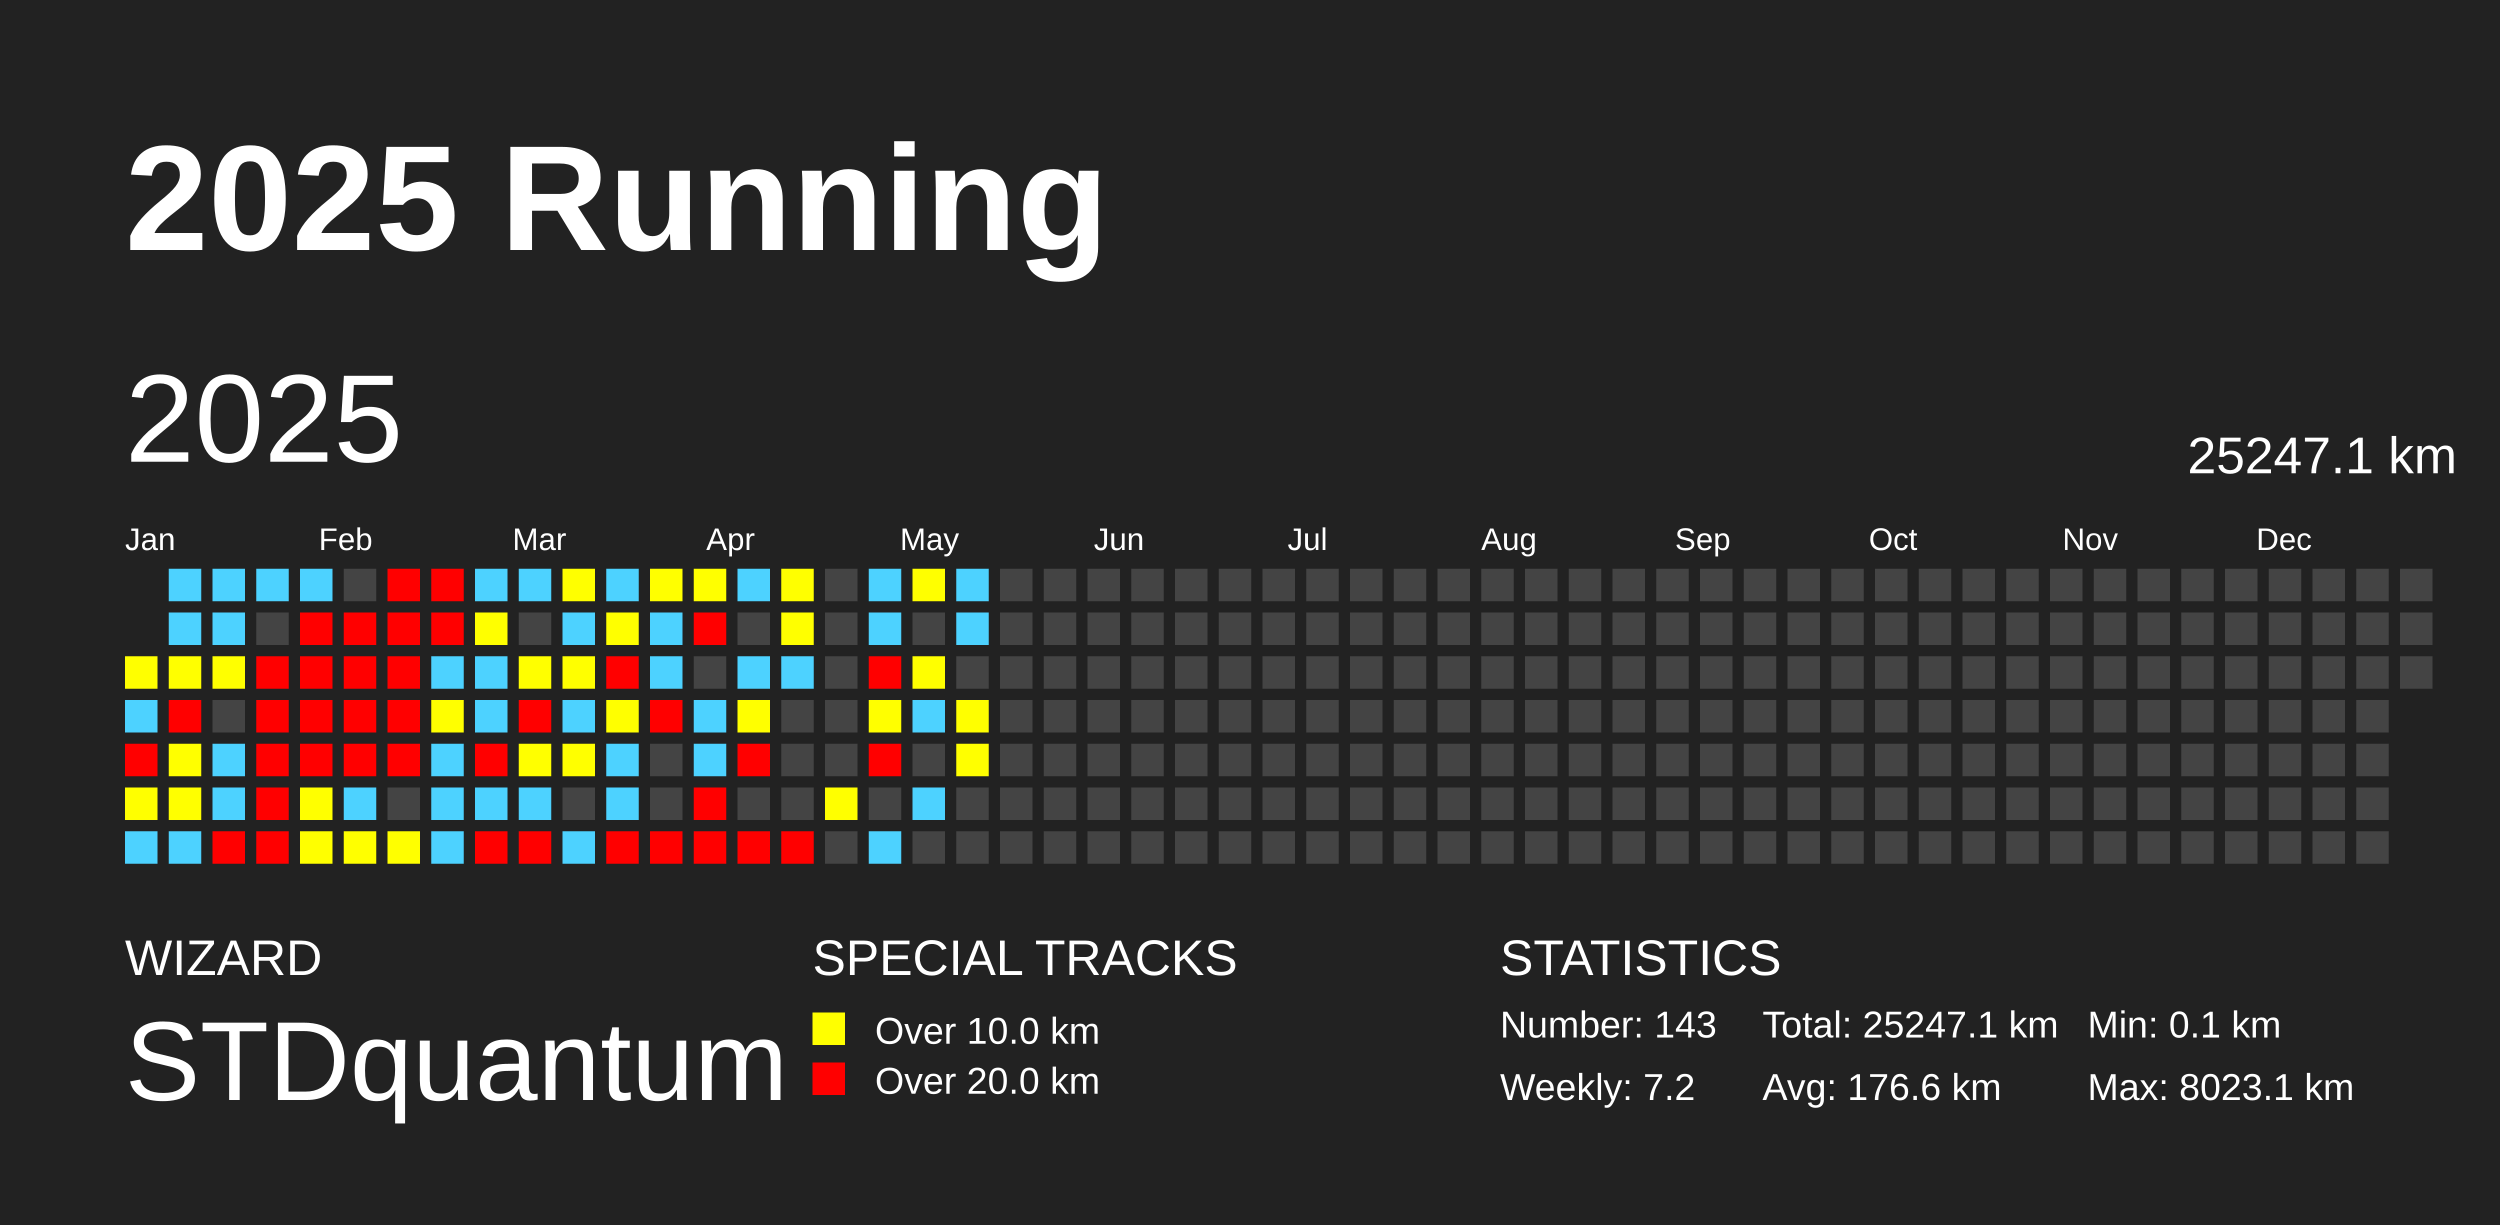
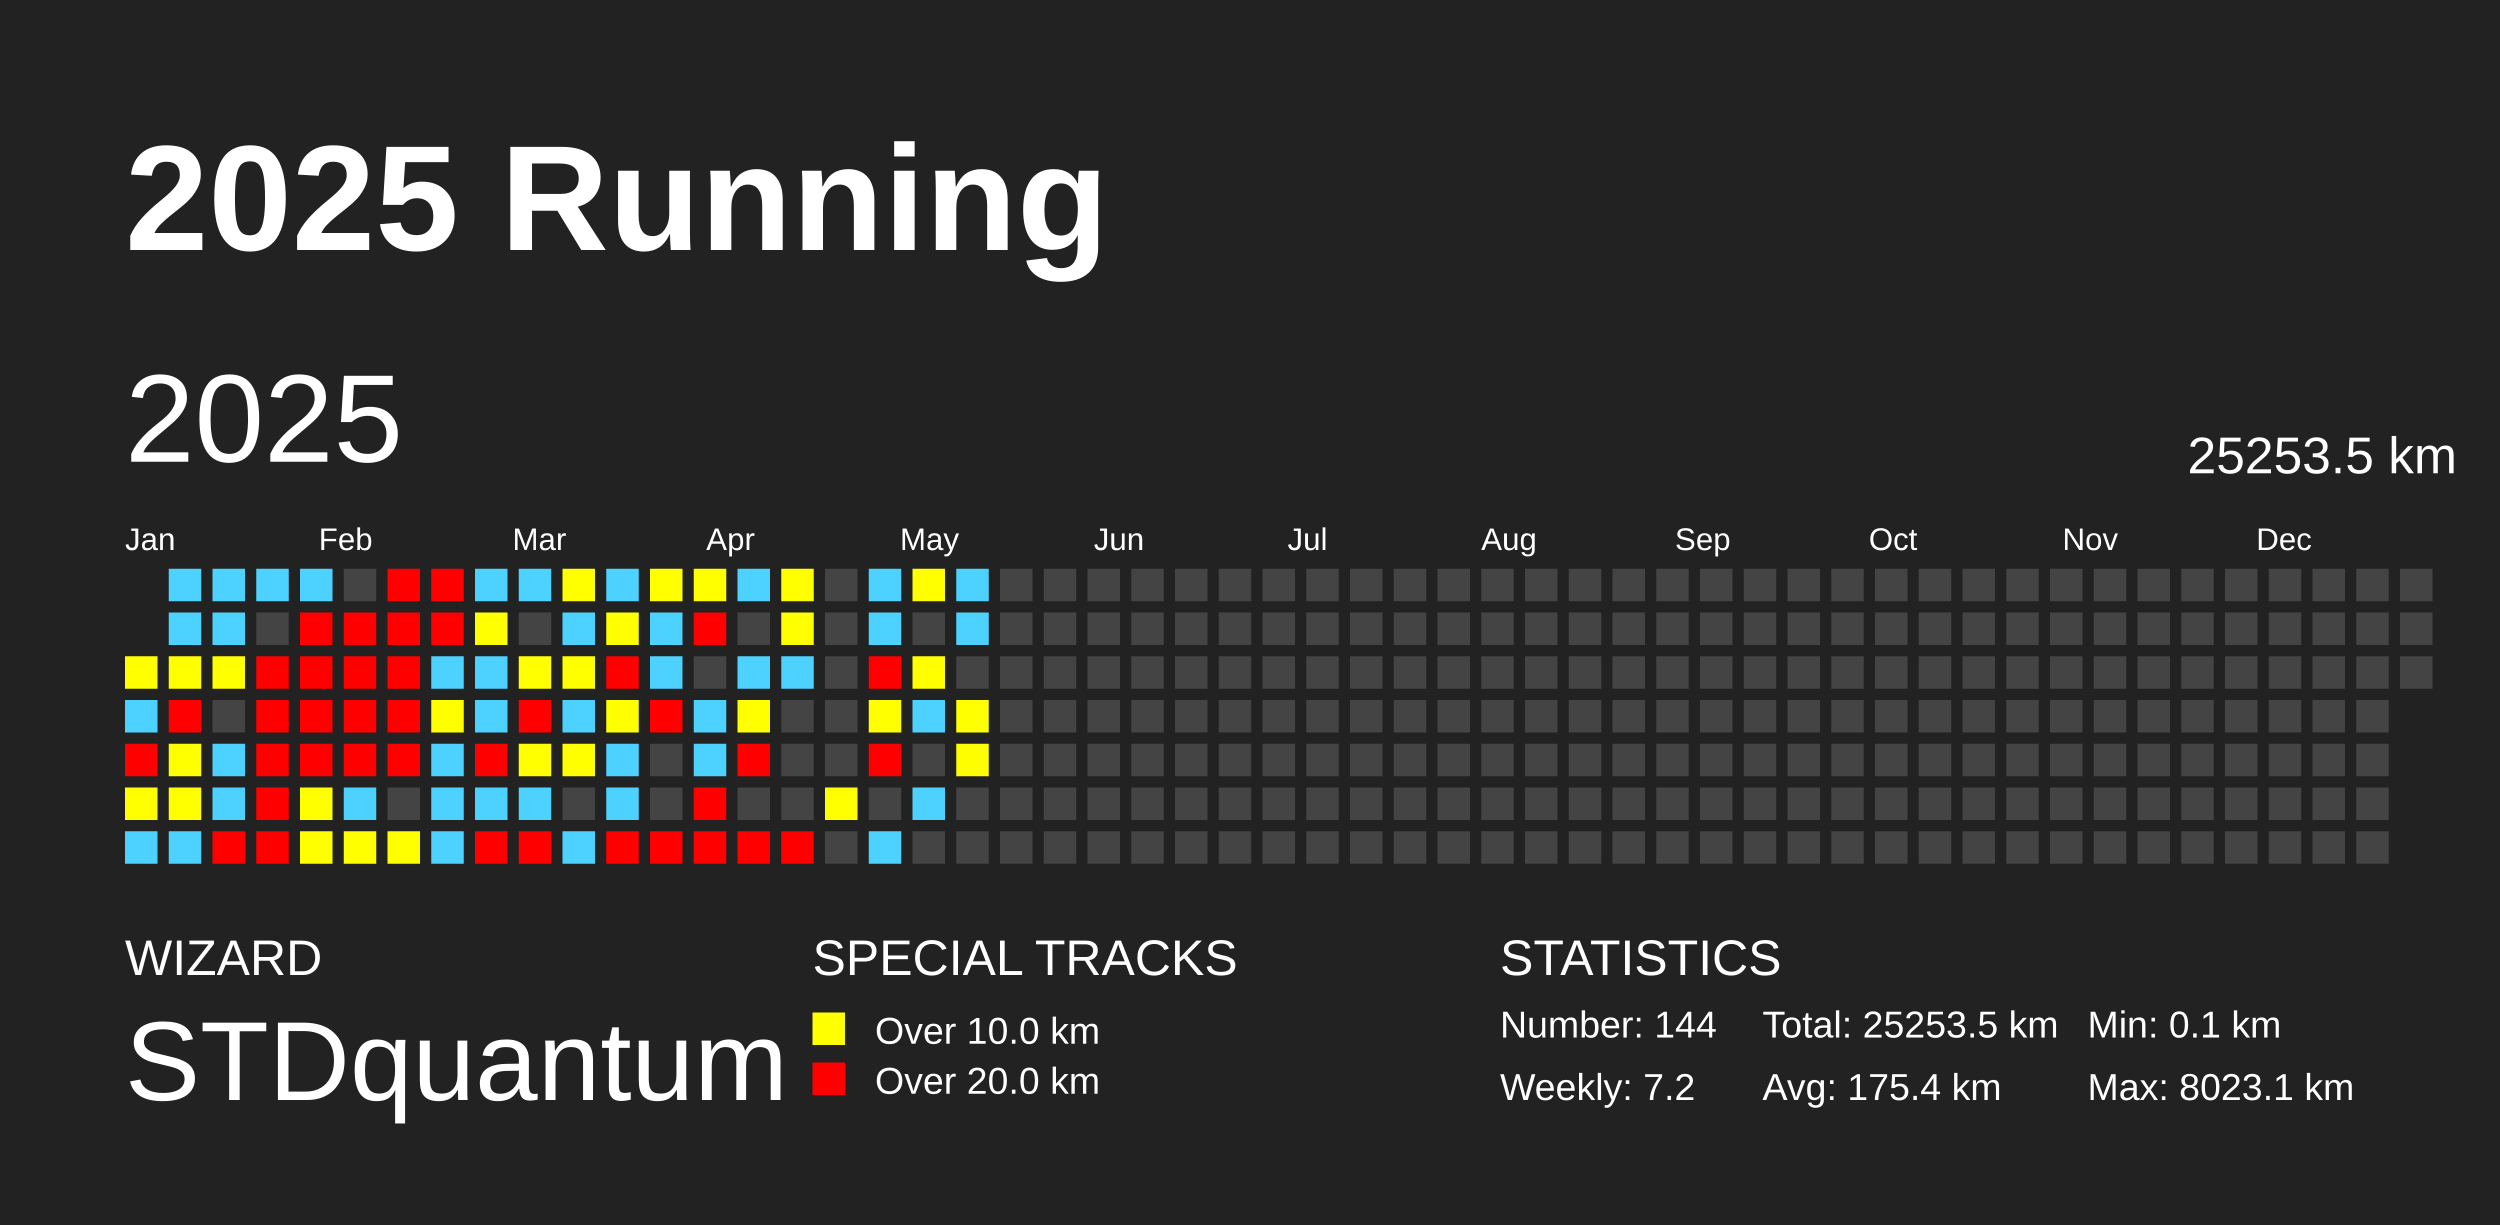
<svg xmlns="http://www.w3.org/2000/svg" baseProfile="full" height="98mm" version="1.1" viewBox="0,0,200,98" width="200mm">
  <defs />
  <rect fill="#222222" height="98" width="200" x="0" y="0" />
  <text fill="#FFFFFF" style="font-size:12px; font-family:Arial; font-weight:bold;" x="10" y="20">2025 Running</text>
  <text fill="#FFFFFF" style="font-size:4px; font-family:Arial" x="10" y="78">WIZARD</text>
  <text fill="#FFFFFF" style="font-size:9px; font-family:Arial" x="10" y="88">STDquantum</text>
  <text fill="#FFFFFF" style="font-size:4px; font-family:Arial" x="65" y="78">SPECIAL TRACKS</text>
  <rect fill="yellow" height="2.6" width="2.6" x="65" y="81" />
  <text fill="#FFFFFF" style="font-size:3px; font-family:Arial" x="70" y="83.5">Over 10.0 km</text>
  <rect fill="red" height="2.6" width="2.6" x="65" y="85" />
  <text fill="#FFFFFF" style="font-size:3px; font-family:Arial" x="70" y="87.5">Over 20.0 km</text>
  <text fill="#FFFFFF" style="font-size:4px; font-family:Arial" x="120" y="78">STATISTICS</text>
-   <text fill="#FFFFFF" style="font-size:3px; font-family:Arial" x="120" y="83">Number: 143</text>
+   <text fill="#FFFFFF" style="font-size:3px; font-family:Arial" x="120" y="83">Number: 144</text>
  <text fill="#FFFFFF" style="font-size:3px; font-family:Arial" x="120" y="88">Weekly: 7.2</text>
-   <text fill="#FFFFFF" style="font-size:3px; font-family:Arial" x="141" y="83">Total: 25247.1 km</text>
-   <text fill="#FFFFFF" style="font-size:3px; font-family:Arial" x="141" y="88">Avg: 176.6 km</text>
+   <text fill="#FFFFFF" style="font-size:3px; font-family:Arial" x="141" y="83">Total: 25253.5 km</text>
+   <text fill="#FFFFFF" style="font-size:3px; font-family:Arial" x="141" y="88">Avg: 175.4 km</text>
  <text fill="#FFFFFF" style="font-size:3px; font-family:Arial" x="167" y="83">Min: 0.1 km</text>
  <text fill="#FFFFFF" style="font-size:3px; font-family:Arial" x="167" y="88">Max: 8023.1 km</text>
  <text dominant-baseline="hanging" fill="#FFFFFF" style="font-size:10.0px; font-family:Arial;" x="10" y="30">2025</text>
-   <text dominant-baseline="hanging" fill="#FFFFFF" style="font-size:4.125px; font-family:Arial;" x="175" y="35">25247.1 km</text>
+   <text dominant-baseline="hanging" fill="#FFFFFF" style="font-size:4.125px; font-family:Arial;" x="175" y="35">25253.5 km</text>
  <text fill="#FFFFFF" style="font-size:2.5px; font-family:Arial" x="10.0" y="44">Jan</text>
  <text fill="#FFFFFF" style="font-size:2.5px; font-family:Arial" x="25.5" y="44">Feb</text>
  <text fill="#FFFFFF" style="font-size:2.5px; font-family:Arial" x="41.0" y="44">Mar</text>
  <text fill="#FFFFFF" style="font-size:2.5px; font-family:Arial" x="56.5" y="44">Apr</text>
  <text fill="#FFFFFF" style="font-size:2.5px; font-family:Arial" x="72.0" y="44">May</text>
  <text fill="#FFFFFF" style="font-size:2.5px; font-family:Arial" x="87.5" y="44">Jun</text>
  <text fill="#FFFFFF" style="font-size:2.5px; font-family:Arial" x="103.0" y="44">Jul</text>
  <text fill="#FFFFFF" style="font-size:2.5px; font-family:Arial" x="118.5" y="44">Aug</text>
  <text fill="#FFFFFF" style="font-size:2.5px; font-family:Arial" x="134.0" y="44">Sep</text>
  <text fill="#FFFFFF" style="font-size:2.5px; font-family:Arial" x="149.5" y="44">Oct</text>
  <text fill="#FFFFFF" style="font-size:2.5px; font-family:Arial" x="165.0" y="44">Nov</text>
  <text fill="#FFFFFF" style="font-size:2.5px; font-family:Arial" x="180.5" y="44">Dec</text>
  <rect fill="#ffff00" height="2.6" width="2.6" x="10.0" y="52.5" />
  <rect fill="#4dd2ff" height="2.6" width="2.6" x="10.0" y="56.0" />
  <rect fill="red" height="2.6" width="2.6" x="10.0" y="59.5" />
  <rect fill="#ffff00" height="2.6" width="2.6" x="10.0" y="63.0" />
  <rect fill="#4dd2ff" height="2.6" width="2.6" x="10.0" y="66.5" />
  <rect fill="#4dd2ff" height="2.6" width="2.6" x="13.5" y="45.5" />
  <rect fill="#4dd2ff" height="2.6" width="2.6" x="13.5" y="49.0" />
  <rect fill="#ffff00" height="2.6" width="2.6" x="13.5" y="52.5" />
  <rect fill="red" height="2.6" width="2.6" x="13.5" y="56.0" />
  <rect fill="#ffff00" height="2.6" width="2.6" x="13.5" y="59.5" />
  <rect fill="#ffff00" height="2.6" width="2.6" x="13.5" y="63.0" />
  <rect fill="#4dd2ff" height="2.6" width="2.6" x="13.5" y="66.5" />
  <rect fill="#4dd2ff" height="2.6" width="2.6" x="17.0" y="45.5" />
  <rect fill="#4dd2ff" height="2.6" width="2.6" x="17.0" y="49.0" />
  <rect fill="#ffff00" height="2.6" width="2.6" x="17.0" y="52.5" />
  <rect fill="#444444" height="2.6" width="2.6" x="17.0" y="56.0" />
  <rect fill="#4dd2ff" height="2.6" width="2.6" x="17.0" y="59.5" />
  <rect fill="#4dd2ff" height="2.6" width="2.6" x="17.0" y="63.0" />
  <rect fill="red" height="2.6" width="2.6" x="17.0" y="66.5" />
  <rect fill="#4dd2ff" height="2.6" width="2.6" x="20.5" y="45.5" />
  <rect fill="#444444" height="2.6" width="2.6" x="20.5" y="49.0" />
  <rect fill="red" height="2.6" width="2.6" x="20.5" y="52.5" />
  <rect fill="red" height="2.6" width="2.6" x="20.5" y="56.0" />
  <rect fill="red" height="2.6" width="2.6" x="20.5" y="59.5" />
  <rect fill="red" height="2.6" width="2.6" x="20.5" y="63.0" />
  <rect fill="red" height="2.6" width="2.6" x="20.5" y="66.5" />
  <rect fill="#4dd2ff" height="2.6" width="2.6" x="24.0" y="45.5" />
  <rect fill="red" height="2.6" width="2.6" x="24.0" y="49.0" />
  <rect fill="red" height="2.6" width="2.6" x="24.0" y="52.5" />
  <rect fill="red" height="2.6" width="2.6" x="24.0" y="56.0" />
  <rect fill="red" height="2.6" width="2.6" x="24.0" y="59.5" />
  <rect fill="#ffff00" height="2.6" width="2.6" x="24.0" y="63.0" />
  <rect fill="#ffff00" height="2.6" width="2.6" x="24.0" y="66.5" />
  <rect fill="#444444" height="2.6" width="2.6" x="27.5" y="45.5" />
  <rect fill="red" height="2.6" width="2.6" x="27.5" y="49.0" />
  <rect fill="red" height="2.6" width="2.6" x="27.5" y="52.5" />
  <rect fill="red" height="2.6" width="2.6" x="27.5" y="56.0" />
  <rect fill="red" height="2.6" width="2.6" x="27.5" y="59.5" />
  <rect fill="#4dd2ff" height="2.6" width="2.6" x="27.5" y="63.0" />
  <rect fill="#ffff00" height="2.6" width="2.6" x="27.5" y="66.5" />
  <rect fill="red" height="2.6" width="2.6" x="31.0" y="45.5" />
  <rect fill="red" height="2.6" width="2.6" x="31.0" y="49.0" />
  <rect fill="red" height="2.6" width="2.6" x="31.0" y="52.5" />
  <rect fill="red" height="2.6" width="2.6" x="31.0" y="56.0" />
  <rect fill="red" height="2.6" width="2.6" x="31.0" y="59.5" />
  <rect fill="#444444" height="2.6" width="2.6" x="31.0" y="63.0" />
  <rect fill="#ffff00" height="2.6" width="2.6" x="31.0" y="66.5" />
  <rect fill="red" height="2.6" width="2.6" x="34.5" y="45.5" />
  <rect fill="red" height="2.6" width="2.6" x="34.5" y="49.0" />
  <rect fill="#4dd2ff" height="2.6" width="2.6" x="34.5" y="52.5" />
  <rect fill="#ffff00" height="2.6" width="2.6" x="34.5" y="56.0" />
  <rect fill="#4dd2ff" height="2.6" width="2.6" x="34.5" y="59.5" />
  <rect fill="#4dd2ff" height="2.6" width="2.6" x="34.5" y="63.0" />
  <rect fill="#4dd2ff" height="2.6" width="2.6" x="34.5" y="66.5" />
  <rect fill="#4dd2ff" height="2.6" width="2.6" x="38.0" y="45.5" />
  <rect fill="#ffff00" height="2.6" width="2.6" x="38.0" y="49.0" />
  <rect fill="#4dd2ff" height="2.6" width="2.6" x="38.0" y="52.5" />
  <rect fill="#4dd2ff" height="2.6" width="2.6" x="38.0" y="56.0" />
  <rect fill="red" height="2.6" width="2.6" x="38.0" y="59.5" />
  <rect fill="#4dd2ff" height="2.6" width="2.6" x="38.0" y="63.0" />
  <rect fill="red" height="2.6" width="2.6" x="38.0" y="66.5" />
  <rect fill="#4dd2ff" height="2.6" width="2.6" x="41.5" y="45.5" />
  <rect fill="#444444" height="2.6" width="2.6" x="41.5" y="49.0" />
  <rect fill="#ffff00" height="2.6" width="2.6" x="41.5" y="52.5" />
  <rect fill="red" height="2.6" width="2.6" x="41.5" y="56.0" />
  <rect fill="#ffff00" height="2.6" width="2.6" x="41.5" y="59.5" />
  <rect fill="#4dd2ff" height="2.6" width="2.6" x="41.5" y="63.0" />
  <rect fill="red" height="2.6" width="2.6" x="41.5" y="66.5" />
  <rect fill="#ffff00" height="2.6" width="2.6" x="45.0" y="45.5" />
  <rect fill="#4dd2ff" height="2.6" width="2.6" x="45.0" y="49.0" />
  <rect fill="#ffff00" height="2.6" width="2.6" x="45.0" y="52.5" />
  <rect fill="#4dd2ff" height="2.6" width="2.6" x="45.0" y="56.0" />
  <rect fill="#ffff00" height="2.6" width="2.6" x="45.0" y="59.5" />
  <rect fill="#444444" height="2.6" width="2.6" x="45.0" y="63.0" />
  <rect fill="#4dd2ff" height="2.6" width="2.6" x="45.0" y="66.5" />
  <rect fill="#4dd2ff" height="2.6" width="2.6" x="48.5" y="45.5" />
  <rect fill="#ffff00" height="2.6" width="2.6" x="48.5" y="49.0" />
  <rect fill="red" height="2.6" width="2.6" x="48.5" y="52.5" />
  <rect fill="#ffff00" height="2.6" width="2.6" x="48.5" y="56.0" />
  <rect fill="#4dd2ff" height="2.6" width="2.6" x="48.5" y="59.5" />
  <rect fill="#4dd2ff" height="2.6" width="2.6" x="48.5" y="63.0" />
  <rect fill="red" height="2.6" width="2.6" x="48.5" y="66.5" />
  <rect fill="#ffff00" height="2.6" width="2.6" x="52.0" y="45.5" />
  <rect fill="#4dd2ff" height="2.6" width="2.6" x="52.0" y="49.0" />
  <rect fill="#4dd2ff" height="2.6" width="2.6" x="52.0" y="52.5" />
  <rect fill="red" height="2.6" width="2.6" x="52.0" y="56.0" />
  <rect fill="#444444" height="2.6" width="2.6" x="52.0" y="59.5" />
  <rect fill="#444444" height="2.6" width="2.6" x="52.0" y="63.0" />
  <rect fill="red" height="2.6" width="2.6" x="52.0" y="66.5" />
  <rect fill="#ffff00" height="2.6" width="2.6" x="55.5" y="45.5" />
  <rect fill="red" height="2.6" width="2.6" x="55.5" y="49.0" />
  <rect fill="#444444" height="2.6" width="2.6" x="55.5" y="52.5" />
  <rect fill="#4dd2ff" height="2.6" width="2.6" x="55.5" y="56.0" />
  <rect fill="#4dd2ff" height="2.6" width="2.6" x="55.5" y="59.5" />
  <rect fill="red" height="2.6" width="2.6" x="55.5" y="63.0" />
  <rect fill="red" height="2.6" width="2.6" x="55.5" y="66.5" />
  <rect fill="#4dd2ff" height="2.6" width="2.6" x="59.0" y="45.5" />
  <rect fill="#444444" height="2.6" width="2.6" x="59.0" y="49.0" />
  <rect fill="#4dd2ff" height="2.6" width="2.6" x="59.0" y="52.5" />
  <rect fill="#ffff00" height="2.6" width="2.6" x="59.0" y="56.0" />
  <rect fill="red" height="2.6" width="2.6" x="59.0" y="59.5" />
  <rect fill="#444444" height="2.6" width="2.6" x="59.0" y="63.0" />
  <rect fill="red" height="2.6" width="2.6" x="59.0" y="66.5" />
  <rect fill="#ffff00" height="2.6" width="2.6" x="62.5" y="45.5" />
  <rect fill="#ffff00" height="2.6" width="2.6" x="62.5" y="49.0" />
  <rect fill="#4dd2ff" height="2.6" width="2.6" x="62.5" y="52.5" />
  <rect fill="#444444" height="2.6" width="2.6" x="62.5" y="56.0" />
  <rect fill="#444444" height="2.6" width="2.6" x="62.5" y="59.5" />
  <rect fill="#444444" height="2.6" width="2.6" x="62.5" y="63.0" />
  <rect fill="red" height="2.6" width="2.6" x="62.5" y="66.5" />
  <rect fill="#444444" height="2.6" width="2.6" x="66.0" y="45.5" />
  <rect fill="#444444" height="2.6" width="2.6" x="66.0" y="49.0" />
  <rect fill="#444444" height="2.6" width="2.6" x="66.0" y="52.5" />
  <rect fill="#444444" height="2.6" width="2.6" x="66.0" y="56.0" />
  <rect fill="#444444" height="2.6" width="2.6" x="66.0" y="59.5" />
  <rect fill="#ffff00" height="2.6" width="2.6" x="66.0" y="63.0" />
  <rect fill="#444444" height="2.6" width="2.6" x="66.0" y="66.5" />
  <rect fill="#4dd2ff" height="2.6" width="2.6" x="69.5" y="45.5" />
  <rect fill="#4dd2ff" height="2.6" width="2.6" x="69.5" y="49.0" />
  <rect fill="red" height="2.6" width="2.6" x="69.5" y="52.5" />
  <rect fill="#ffff00" height="2.6" width="2.6" x="69.5" y="56.0" />
  <rect fill="red" height="2.6" width="2.6" x="69.5" y="59.5" />
  <rect fill="#444444" height="2.6" width="2.6" x="69.5" y="63.0" />
  <rect fill="#4dd2ff" height="2.6" width="2.6" x="69.5" y="66.5" />
  <rect fill="#ffff00" height="2.6" width="2.6" x="73.0" y="45.5" />
  <rect fill="#444444" height="2.6" width="2.6" x="73.0" y="49.0" />
  <rect fill="#ffff00" height="2.6" width="2.6" x="73.0" y="52.5" />
  <rect fill="#4dd2ff" height="2.6" width="2.6" x="73.0" y="56.0" />
  <rect fill="#444444" height="2.6" width="2.6" x="73.0" y="59.5" />
  <rect fill="#4dd2ff" height="2.6" width="2.6" x="73.0" y="63.0" />
  <rect fill="#444444" height="2.6" width="2.6" x="73.0" y="66.5" />
  <rect fill="#4dd2ff" height="2.6" width="2.6" x="76.5" y="45.5" />
  <rect fill="#4dd2ff" height="2.6" width="2.6" x="76.5" y="49.0" />
  <rect fill="#444444" height="2.6" width="2.6" x="76.5" y="52.5" />
  <rect fill="#ffff00" height="2.6" width="2.6" x="76.5" y="56.0" />
-   <rect fill="#ffff00" height="2.6" width="2.6" x="76.5" y="59.5" />
+   <rect fill="#fffe00" height="2.6" width="2.6" x="76.5" y="59.5" />
  <rect fill="#444444" height="2.6" width="2.6" x="76.5" y="63.0" />
  <rect fill="#444444" height="2.6" width="2.6" x="76.5" y="66.5" />
  <rect fill="#444444" height="2.6" width="2.6" x="80.0" y="45.5" />
  <rect fill="#444444" height="2.6" width="2.6" x="80.0" y="49.0" />
  <rect fill="#444444" height="2.6" width="2.6" x="80.0" y="52.5" />
  <rect fill="#444444" height="2.6" width="2.6" x="80.0" y="56.0" />
  <rect fill="#444444" height="2.6" width="2.6" x="80.0" y="59.5" />
  <rect fill="#444444" height="2.6" width="2.6" x="80.0" y="63.0" />
  <rect fill="#444444" height="2.6" width="2.6" x="80.0" y="66.5" />
  <rect fill="#444444" height="2.6" width="2.6" x="83.5" y="45.5" />
  <rect fill="#444444" height="2.6" width="2.6" x="83.5" y="49.0" />
  <rect fill="#444444" height="2.6" width="2.6" x="83.5" y="52.5" />
  <rect fill="#444444" height="2.6" width="2.6" x="83.5" y="56.0" />
  <rect fill="#444444" height="2.6" width="2.6" x="83.5" y="59.5" />
  <rect fill="#444444" height="2.6" width="2.6" x="83.5" y="63.0" />
  <rect fill="#444444" height="2.6" width="2.6" x="83.5" y="66.5" />
  <rect fill="#444444" height="2.6" width="2.6" x="87.0" y="45.5" />
  <rect fill="#444444" height="2.6" width="2.6" x="87.0" y="49.0" />
  <rect fill="#444444" height="2.6" width="2.6" x="87.0" y="52.5" />
  <rect fill="#444444" height="2.6" width="2.6" x="87.0" y="56.0" />
  <rect fill="#444444" height="2.6" width="2.6" x="87.0" y="59.5" />
  <rect fill="#444444" height="2.6" width="2.6" x="87.0" y="63.0" />
  <rect fill="#444444" height="2.6" width="2.6" x="87.0" y="66.5" />
  <rect fill="#444444" height="2.6" width="2.6" x="90.5" y="45.5" />
  <rect fill="#444444" height="2.6" width="2.6" x="90.5" y="49.0" />
  <rect fill="#444444" height="2.6" width="2.6" x="90.5" y="52.5" />
  <rect fill="#444444" height="2.6" width="2.6" x="90.5" y="56.0" />
  <rect fill="#444444" height="2.6" width="2.6" x="90.5" y="59.5" />
  <rect fill="#444444" height="2.6" width="2.6" x="90.5" y="63.0" />
  <rect fill="#444444" height="2.6" width="2.6" x="90.5" y="66.5" />
  <rect fill="#444444" height="2.6" width="2.6" x="94.0" y="45.5" />
  <rect fill="#444444" height="2.6" width="2.6" x="94.0" y="49.0" />
  <rect fill="#444444" height="2.6" width="2.6" x="94.0" y="52.5" />
  <rect fill="#444444" height="2.6" width="2.6" x="94.0" y="56.0" />
  <rect fill="#444444" height="2.6" width="2.6" x="94.0" y="59.5" />
  <rect fill="#444444" height="2.6" width="2.6" x="94.0" y="63.0" />
  <rect fill="#444444" height="2.6" width="2.6" x="94.0" y="66.5" />
  <rect fill="#444444" height="2.6" width="2.6" x="97.5" y="45.5" />
  <rect fill="#444444" height="2.6" width="2.6" x="97.5" y="49.0" />
  <rect fill="#444444" height="2.6" width="2.6" x="97.5" y="52.5" />
  <rect fill="#444444" height="2.6" width="2.6" x="97.5" y="56.0" />
  <rect fill="#444444" height="2.6" width="2.6" x="97.5" y="59.5" />
  <rect fill="#444444" height="2.6" width="2.6" x="97.5" y="63.0" />
  <rect fill="#444444" height="2.6" width="2.6" x="97.5" y="66.5" />
  <rect fill="#444444" height="2.6" width="2.6" x="101.0" y="45.5" />
  <rect fill="#444444" height="2.6" width="2.6" x="101.0" y="49.0" />
  <rect fill="#444444" height="2.6" width="2.6" x="101.0" y="52.5" />
  <rect fill="#444444" height="2.6" width="2.6" x="101.0" y="56.0" />
  <rect fill="#444444" height="2.6" width="2.6" x="101.0" y="59.5" />
  <rect fill="#444444" height="2.6" width="2.6" x="101.0" y="63.0" />
  <rect fill="#444444" height="2.6" width="2.6" x="101.0" y="66.5" />
  <rect fill="#444444" height="2.6" width="2.6" x="104.5" y="45.5" />
  <rect fill="#444444" height="2.6" width="2.6" x="104.5" y="49.0" />
  <rect fill="#444444" height="2.6" width="2.6" x="104.5" y="52.5" />
  <rect fill="#444444" height="2.6" width="2.6" x="104.5" y="56.0" />
  <rect fill="#444444" height="2.6" width="2.6" x="104.5" y="59.5" />
  <rect fill="#444444" height="2.6" width="2.6" x="104.5" y="63.0" />
  <rect fill="#444444" height="2.6" width="2.6" x="104.5" y="66.5" />
  <rect fill="#444444" height="2.6" width="2.6" x="108.0" y="45.5" />
  <rect fill="#444444" height="2.6" width="2.6" x="108.0" y="49.0" />
  <rect fill="#444444" height="2.6" width="2.6" x="108.0" y="52.5" />
  <rect fill="#444444" height="2.6" width="2.6" x="108.0" y="56.0" />
  <rect fill="#444444" height="2.6" width="2.6" x="108.0" y="59.5" />
  <rect fill="#444444" height="2.6" width="2.6" x="108.0" y="63.0" />
  <rect fill="#444444" height="2.6" width="2.6" x="108.0" y="66.5" />
  <rect fill="#444444" height="2.6" width="2.6" x="111.5" y="45.5" />
  <rect fill="#444444" height="2.6" width="2.6" x="111.5" y="49.0" />
  <rect fill="#444444" height="2.6" width="2.6" x="111.5" y="52.5" />
  <rect fill="#444444" height="2.6" width="2.6" x="111.5" y="56.0" />
  <rect fill="#444444" height="2.6" width="2.6" x="111.5" y="59.5" />
  <rect fill="#444444" height="2.6" width="2.6" x="111.5" y="63.0" />
  <rect fill="#444444" height="2.6" width="2.6" x="111.5" y="66.5" />
  <rect fill="#444444" height="2.6" width="2.6" x="115.0" y="45.5" />
  <rect fill="#444444" height="2.6" width="2.6" x="115.0" y="49.0" />
  <rect fill="#444444" height="2.6" width="2.6" x="115.0" y="52.5" />
  <rect fill="#444444" height="2.6" width="2.6" x="115.0" y="56.0" />
  <rect fill="#444444" height="2.6" width="2.6" x="115.0" y="59.5" />
  <rect fill="#444444" height="2.6" width="2.6" x="115.0" y="63.0" />
  <rect fill="#444444" height="2.6" width="2.6" x="115.0" y="66.5" />
  <rect fill="#444444" height="2.6" width="2.6" x="118.5" y="45.5" />
  <rect fill="#444444" height="2.6" width="2.6" x="118.5" y="49.0" />
  <rect fill="#444444" height="2.6" width="2.6" x="118.5" y="52.5" />
  <rect fill="#444444" height="2.6" width="2.6" x="118.5" y="56.0" />
  <rect fill="#444444" height="2.6" width="2.6" x="118.5" y="59.5" />
  <rect fill="#444444" height="2.6" width="2.6" x="118.5" y="63.0" />
  <rect fill="#444444" height="2.6" width="2.6" x="118.5" y="66.5" />
  <rect fill="#444444" height="2.6" width="2.6" x="122.0" y="45.5" />
  <rect fill="#444444" height="2.6" width="2.6" x="122.0" y="49.0" />
  <rect fill="#444444" height="2.6" width="2.6" x="122.0" y="52.5" />
  <rect fill="#444444" height="2.6" width="2.6" x="122.0" y="56.0" />
  <rect fill="#444444" height="2.6" width="2.6" x="122.0" y="59.5" />
  <rect fill="#444444" height="2.6" width="2.6" x="122.0" y="63.0" />
  <rect fill="#444444" height="2.6" width="2.6" x="122.0" y="66.5" />
  <rect fill="#444444" height="2.6" width="2.6" x="125.5" y="45.5" />
  <rect fill="#444444" height="2.6" width="2.6" x="125.5" y="49.0" />
  <rect fill="#444444" height="2.6" width="2.6" x="125.5" y="52.5" />
  <rect fill="#444444" height="2.6" width="2.6" x="125.5" y="56.0" />
  <rect fill="#444444" height="2.6" width="2.6" x="125.5" y="59.5" />
  <rect fill="#444444" height="2.6" width="2.6" x="125.5" y="63.0" />
  <rect fill="#444444" height="2.6" width="2.6" x="125.5" y="66.5" />
  <rect fill="#444444" height="2.6" width="2.6" x="129.0" y="45.5" />
  <rect fill="#444444" height="2.6" width="2.6" x="129.0" y="49.0" />
  <rect fill="#444444" height="2.6" width="2.6" x="129.0" y="52.5" />
  <rect fill="#444444" height="2.6" width="2.6" x="129.0" y="56.0" />
  <rect fill="#444444" height="2.6" width="2.6" x="129.0" y="59.5" />
  <rect fill="#444444" height="2.6" width="2.6" x="129.0" y="63.0" />
  <rect fill="#444444" height="2.6" width="2.6" x="129.0" y="66.5" />
  <rect fill="#444444" height="2.6" width="2.6" x="132.5" y="45.5" />
  <rect fill="#444444" height="2.6" width="2.6" x="132.5" y="49.0" />
  <rect fill="#444444" height="2.6" width="2.6" x="132.5" y="52.5" />
  <rect fill="#444444" height="2.6" width="2.6" x="132.5" y="56.0" />
  <rect fill="#444444" height="2.6" width="2.6" x="132.5" y="59.5" />
  <rect fill="#444444" height="2.6" width="2.6" x="132.5" y="63.0" />
  <rect fill="#444444" height="2.6" width="2.6" x="132.5" y="66.5" />
  <rect fill="#444444" height="2.6" width="2.6" x="136.0" y="45.5" />
  <rect fill="#444444" height="2.6" width="2.6" x="136.0" y="49.0" />
  <rect fill="#444444" height="2.6" width="2.6" x="136.0" y="52.5" />
  <rect fill="#444444" height="2.6" width="2.6" x="136.0" y="56.0" />
  <rect fill="#444444" height="2.6" width="2.6" x="136.0" y="59.5" />
  <rect fill="#444444" height="2.6" width="2.6" x="136.0" y="63.0" />
  <rect fill="#444444" height="2.6" width="2.6" x="136.0" y="66.5" />
  <rect fill="#444444" height="2.6" width="2.6" x="139.5" y="45.5" />
  <rect fill="#444444" height="2.6" width="2.6" x="139.5" y="49.0" />
  <rect fill="#444444" height="2.6" width="2.6" x="139.5" y="52.5" />
  <rect fill="#444444" height="2.6" width="2.6" x="139.5" y="56.0" />
  <rect fill="#444444" height="2.6" width="2.6" x="139.5" y="59.5" />
  <rect fill="#444444" height="2.6" width="2.6" x="139.5" y="63.0" />
  <rect fill="#444444" height="2.6" width="2.6" x="139.5" y="66.5" />
  <rect fill="#444444" height="2.6" width="2.6" x="143.0" y="45.5" />
  <rect fill="#444444" height="2.6" width="2.6" x="143.0" y="49.0" />
  <rect fill="#444444" height="2.6" width="2.6" x="143.0" y="52.5" />
  <rect fill="#444444" height="2.6" width="2.6" x="143.0" y="56.0" />
  <rect fill="#444444" height="2.6" width="2.6" x="143.0" y="59.5" />
  <rect fill="#444444" height="2.6" width="2.6" x="143.0" y="63.0" />
  <rect fill="#444444" height="2.6" width="2.6" x="143.0" y="66.5" />
  <rect fill="#444444" height="2.6" width="2.6" x="146.5" y="45.5" />
  <rect fill="#444444" height="2.6" width="2.6" x="146.5" y="49.0" />
  <rect fill="#444444" height="2.6" width="2.6" x="146.5" y="52.5" />
  <rect fill="#444444" height="2.6" width="2.6" x="146.5" y="56.0" />
  <rect fill="#444444" height="2.6" width="2.6" x="146.5" y="59.5" />
  <rect fill="#444444" height="2.6" width="2.6" x="146.5" y="63.0" />
  <rect fill="#444444" height="2.6" width="2.6" x="146.5" y="66.5" />
  <rect fill="#444444" height="2.6" width="2.6" x="150.0" y="45.5" />
  <rect fill="#444444" height="2.6" width="2.6" x="150.0" y="49.0" />
  <rect fill="#444444" height="2.6" width="2.6" x="150.0" y="52.5" />
  <rect fill="#444444" height="2.6" width="2.6" x="150.0" y="56.0" />
  <rect fill="#444444" height="2.6" width="2.6" x="150.0" y="59.5" />
  <rect fill="#444444" height="2.6" width="2.6" x="150.0" y="63.0" />
  <rect fill="#444444" height="2.6" width="2.6" x="150.0" y="66.5" />
  <rect fill="#444444" height="2.6" width="2.6" x="153.5" y="45.5" />
  <rect fill="#444444" height="2.6" width="2.6" x="153.5" y="49.0" />
  <rect fill="#444444" height="2.6" width="2.6" x="153.5" y="52.5" />
  <rect fill="#444444" height="2.6" width="2.6" x="153.5" y="56.0" />
  <rect fill="#444444" height="2.6" width="2.6" x="153.5" y="59.5" />
  <rect fill="#444444" height="2.6" width="2.6" x="153.5" y="63.0" />
  <rect fill="#444444" height="2.6" width="2.6" x="153.5" y="66.5" />
  <rect fill="#444444" height="2.6" width="2.6" x="157.0" y="45.5" />
  <rect fill="#444444" height="2.6" width="2.6" x="157.0" y="49.0" />
  <rect fill="#444444" height="2.6" width="2.6" x="157.0" y="52.5" />
  <rect fill="#444444" height="2.6" width="2.6" x="157.0" y="56.0" />
  <rect fill="#444444" height="2.6" width="2.6" x="157.0" y="59.5" />
  <rect fill="#444444" height="2.6" width="2.6" x="157.0" y="63.0" />
  <rect fill="#444444" height="2.6" width="2.6" x="157.0" y="66.5" />
  <rect fill="#444444" height="2.6" width="2.6" x="160.5" y="45.5" />
  <rect fill="#444444" height="2.6" width="2.6" x="160.5" y="49.0" />
  <rect fill="#444444" height="2.6" width="2.6" x="160.5" y="52.5" />
  <rect fill="#444444" height="2.6" width="2.6" x="160.5" y="56.0" />
  <rect fill="#444444" height="2.6" width="2.6" x="160.5" y="59.5" />
  <rect fill="#444444" height="2.6" width="2.6" x="160.5" y="63.0" />
  <rect fill="#444444" height="2.6" width="2.6" x="160.5" y="66.5" />
  <rect fill="#444444" height="2.6" width="2.6" x="164.0" y="45.5" />
  <rect fill="#444444" height="2.6" width="2.6" x="164.0" y="49.0" />
  <rect fill="#444444" height="2.6" width="2.6" x="164.0" y="52.5" />
  <rect fill="#444444" height="2.6" width="2.6" x="164.0" y="56.0" />
  <rect fill="#444444" height="2.6" width="2.6" x="164.0" y="59.5" />
  <rect fill="#444444" height="2.6" width="2.6" x="164.0" y="63.0" />
  <rect fill="#444444" height="2.6" width="2.6" x="164.0" y="66.5" />
  <rect fill="#444444" height="2.6" width="2.6" x="167.5" y="45.5" />
  <rect fill="#444444" height="2.6" width="2.6" x="167.5" y="49.0" />
  <rect fill="#444444" height="2.6" width="2.6" x="167.5" y="52.5" />
  <rect fill="#444444" height="2.6" width="2.6" x="167.5" y="56.0" />
  <rect fill="#444444" height="2.6" width="2.6" x="167.5" y="59.5" />
  <rect fill="#444444" height="2.6" width="2.6" x="167.5" y="63.0" />
  <rect fill="#444444" height="2.6" width="2.6" x="167.5" y="66.5" />
  <rect fill="#444444" height="2.6" width="2.6" x="171.0" y="45.5" />
  <rect fill="#444444" height="2.6" width="2.6" x="171.0" y="49.0" />
  <rect fill="#444444" height="2.6" width="2.6" x="171.0" y="52.5" />
  <rect fill="#444444" height="2.6" width="2.6" x="171.0" y="56.0" />
  <rect fill="#444444" height="2.6" width="2.6" x="171.0" y="59.5" />
  <rect fill="#444444" height="2.6" width="2.6" x="171.0" y="63.0" />
  <rect fill="#444444" height="2.6" width="2.6" x="171.0" y="66.5" />
  <rect fill="#444444" height="2.6" width="2.6" x="174.5" y="45.5" />
  <rect fill="#444444" height="2.6" width="2.6" x="174.5" y="49.0" />
  <rect fill="#444444" height="2.6" width="2.6" x="174.5" y="52.5" />
  <rect fill="#444444" height="2.6" width="2.6" x="174.5" y="56.0" />
  <rect fill="#444444" height="2.6" width="2.6" x="174.5" y="59.5" />
  <rect fill="#444444" height="2.6" width="2.6" x="174.5" y="63.0" />
  <rect fill="#444444" height="2.6" width="2.6" x="174.5" y="66.5" />
  <rect fill="#444444" height="2.6" width="2.6" x="178.0" y="45.5" />
  <rect fill="#444444" height="2.6" width="2.6" x="178.0" y="49.0" />
  <rect fill="#444444" height="2.6" width="2.6" x="178.0" y="52.5" />
  <rect fill="#444444" height="2.6" width="2.6" x="178.0" y="56.0" />
  <rect fill="#444444" height="2.6" width="2.6" x="178.0" y="59.5" />
  <rect fill="#444444" height="2.6" width="2.6" x="178.0" y="63.0" />
  <rect fill="#444444" height="2.6" width="2.6" x="178.0" y="66.5" />
  <rect fill="#444444" height="2.6" width="2.6" x="181.5" y="45.5" />
  <rect fill="#444444" height="2.6" width="2.6" x="181.5" y="49.0" />
  <rect fill="#444444" height="2.6" width="2.6" x="181.5" y="52.5" />
  <rect fill="#444444" height="2.6" width="2.6" x="181.5" y="56.0" />
  <rect fill="#444444" height="2.6" width="2.6" x="181.5" y="59.5" />
  <rect fill="#444444" height="2.6" width="2.6" x="181.5" y="63.0" />
  <rect fill="#444444" height="2.6" width="2.6" x="181.5" y="66.5" />
  <rect fill="#444444" height="2.6" width="2.6" x="185.0" y="45.5" />
  <rect fill="#444444" height="2.6" width="2.6" x="185.0" y="49.0" />
  <rect fill="#444444" height="2.6" width="2.6" x="185.0" y="52.5" />
  <rect fill="#444444" height="2.6" width="2.6" x="185.0" y="56.0" />
  <rect fill="#444444" height="2.6" width="2.6" x="185.0" y="59.5" />
  <rect fill="#444444" height="2.6" width="2.6" x="185.0" y="63.0" />
  <rect fill="#444444" height="2.6" width="2.6" x="185.0" y="66.5" />
  <rect fill="#444444" height="2.6" width="2.6" x="188.5" y="45.5" />
  <rect fill="#444444" height="2.6" width="2.6" x="188.5" y="49.0" />
  <rect fill="#444444" height="2.6" width="2.6" x="188.5" y="52.5" />
  <rect fill="#444444" height="2.6" width="2.6" x="188.5" y="56.0" />
  <rect fill="#444444" height="2.6" width="2.6" x="188.5" y="59.5" />
  <rect fill="#444444" height="2.6" width="2.6" x="188.5" y="63.0" />
  <rect fill="#444444" height="2.6" width="2.6" x="188.5" y="66.5" />
  <rect fill="#444444" height="2.6" width="2.6" x="192.0" y="45.5" />
  <rect fill="#444444" height="2.6" width="2.6" x="192.0" y="49.0" />
  <rect fill="#444444" height="2.6" width="2.6" x="192.0" y="52.5" />
</svg>
